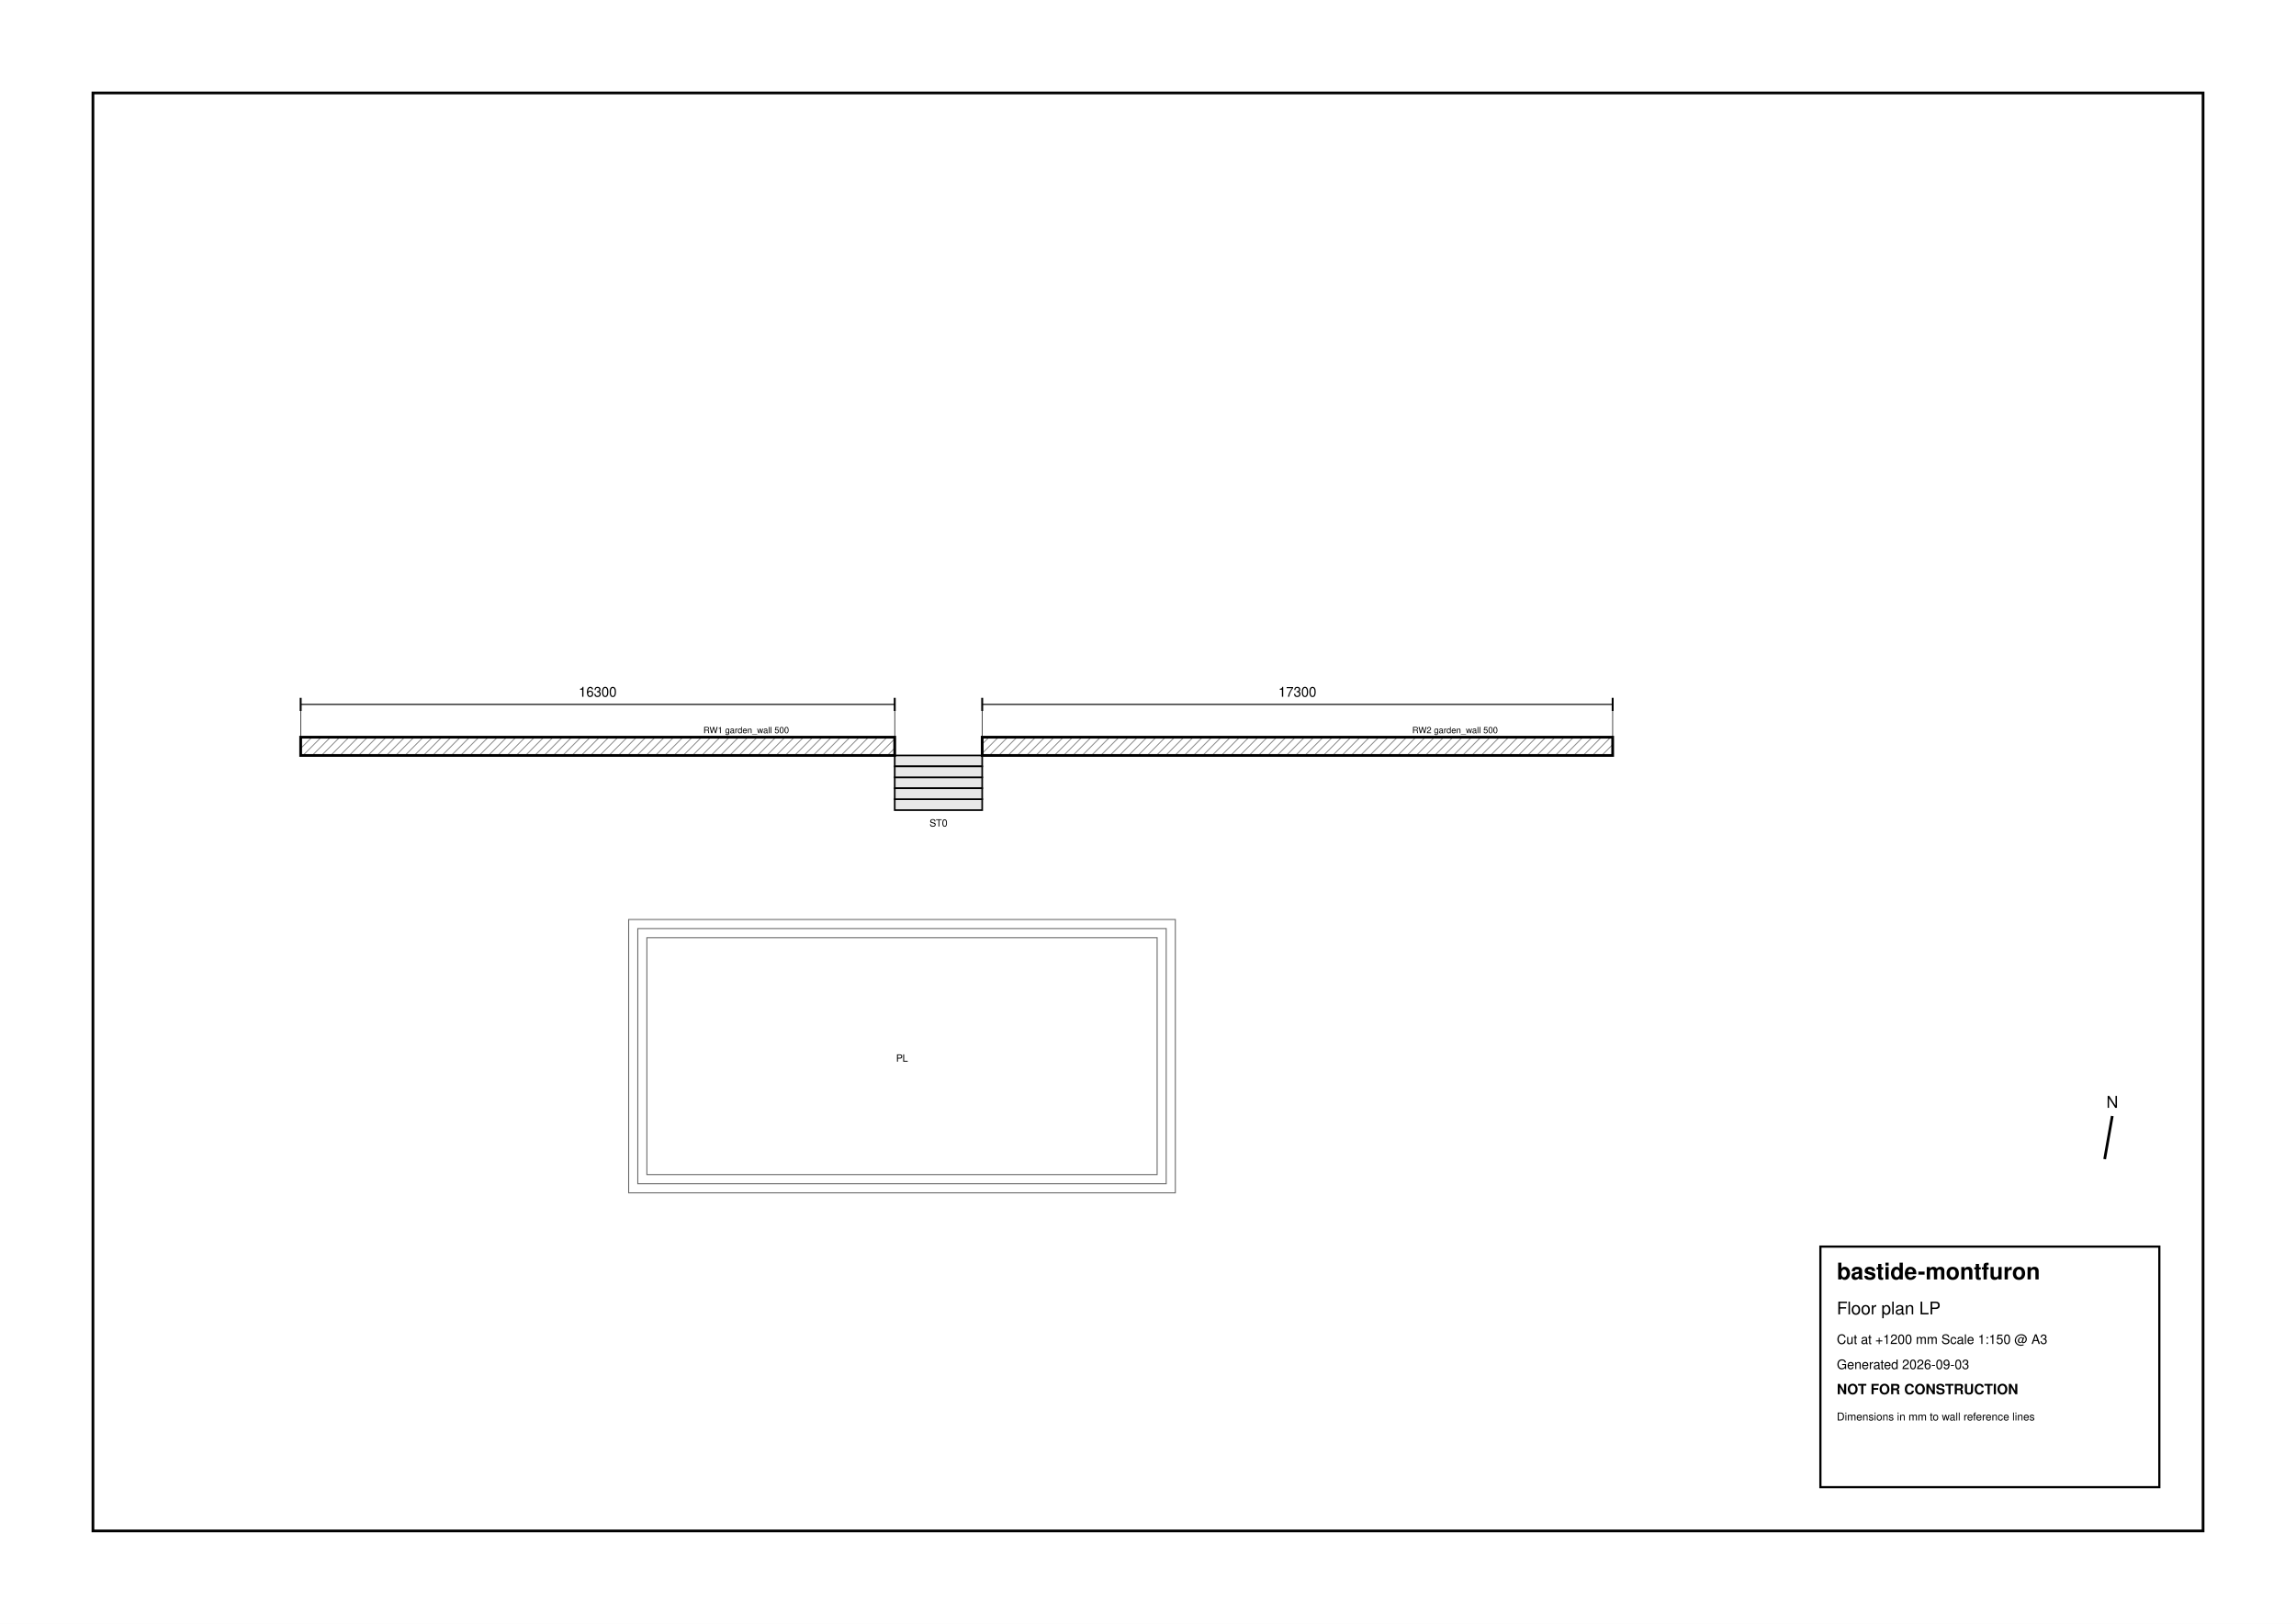
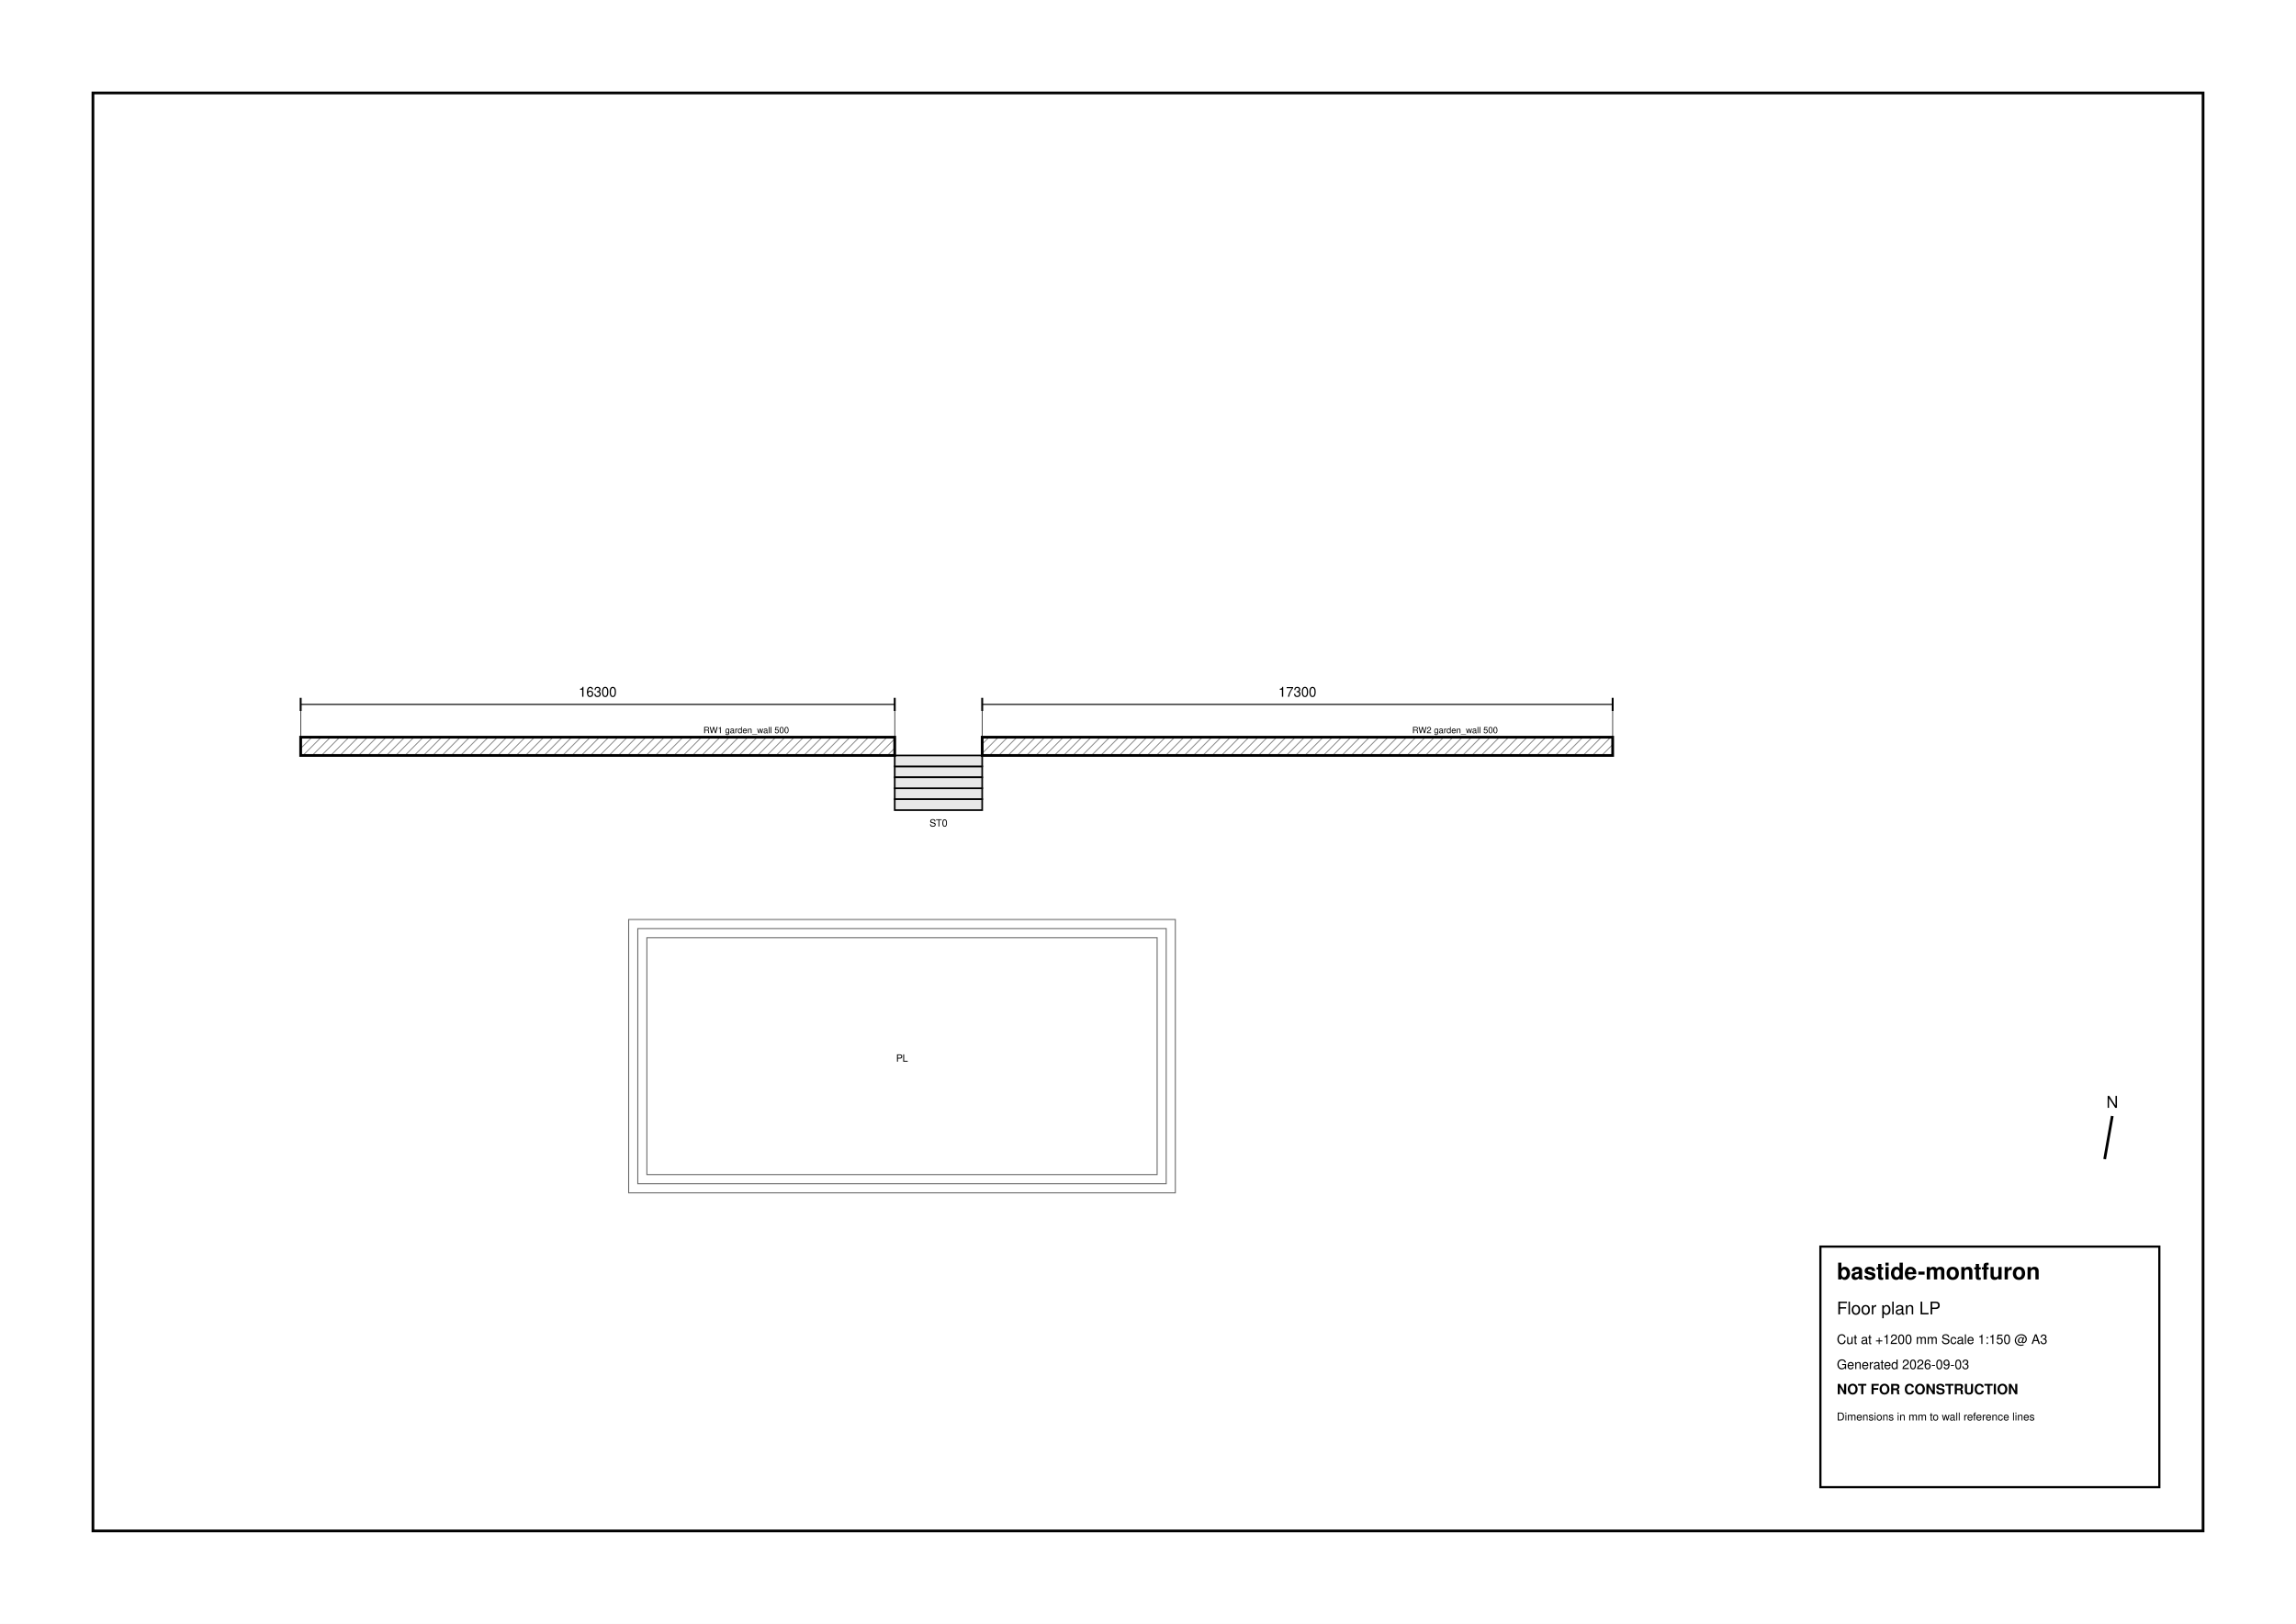
<svg xmlns="http://www.w3.org/2000/svg" width="420.0mm" height="297.0mm" viewBox="0 0 420.0 297.0" font-family="Helvetica, Arial, sans-serif">
  <defs>
    <pattern id="hatch" width="1.2" height="1.2" patternUnits="userSpaceOnUse" patternTransform="rotate(45)">
      <line x1="0" y1="0" x2="0" y2="1.2" stroke="#333" stroke-width="0.18" />
    </pattern>
  </defs>
  <rect width="420.0" height="297.0" fill="white" />
  <rect x="17.0" y="17.0" width="386.0" height="263.0" fill="none" stroke="#000" stroke-width="0.5" />
  <path d="M116.67,216.50 L213.33,216.50 L213.33,169.83 L116.67,169.83 Z" fill="none" stroke="#666" stroke-width="0.18" />
  <path d="M118.33,171.50 L118.33,214.83 L211.67,214.83 L211.67,171.50 Z" fill="none" stroke="#666" stroke-width="0.18" />
  <path d="M115.00,218.17 L215.00,218.17 L215.00,168.17 L115.00,168.17 Z" fill="none" stroke="#666" stroke-width="0.18" />
+   <path d="M163.67,140.17 L163.67,142.17 L179.67,142.17 L179.67,140.17 Z" fill="#e8e8e8" stroke="#000" stroke-width="0.3" />
+   <path d="M163.67,144.17 L163.67,146.17 L179.67,146.17 L179.67,144.17 Z" fill="#e8e8e8" stroke="#000" stroke-width="0.3" />
  <path d="M163.67,138.17 L163.67,140.17 L179.67,140.17 L179.67,138.17 Z" fill="#e8e8e8" stroke="#000" stroke-width="0.3" />
+   <path d="M163.67,146.17 L163.67,148.17 L179.67,148.17 L179.67,146.17 Z" fill="#e8e8e8" stroke="#000" stroke-width="0.3" />
  <path d="M163.67,142.17 L163.67,144.17 L179.67,144.17 L179.67,142.17 Z" fill="#e8e8e8" stroke="#000" stroke-width="0.3" />
-   <path d="M163.67,146.17 L163.67,148.17 L179.67,148.17 L179.67,146.17 Z" fill="#e8e8e8" stroke="#000" stroke-width="0.3" />
-   <path d="M163.67,144.17 L163.67,146.17 L179.67,146.17 L179.67,144.17 Z" fill="#e8e8e8" stroke="#000" stroke-width="0.3" />
-   <path d="M163.67,140.17 L163.67,142.17 L179.67,142.17 L179.67,140.17 Z" fill="#e8e8e8" stroke="#000" stroke-width="0.3" />
  <path d="M55.00,138.17 L163.67,138.17 L163.67,134.83 L55.00,134.83 Z" fill="url(#hatch)" stroke="#000" stroke-width="0.5" />
  <path d="M179.67,138.17 L295.00,138.17 L295.00,134.83 L179.67,134.83 Z" fill="url(#hatch)" stroke="#000" stroke-width="0.5" />
  <line x1="163.67" y1="128.83" x2="55.00" y2="128.83" stroke="#000" stroke-width="0.2" />
  <line x1="163.67" y1="127.63" x2="163.67" y2="130.03" stroke="#000" stroke-width="0.35" />
  <line x1="163.67" y1="129.63" x2="163.67" y2="134.83" stroke="#000" stroke-width="0.12" />
  <line x1="55.00" y1="127.63" x2="55.00" y2="130.03" stroke="#000" stroke-width="0.35" />
  <line x1="55.00" y1="129.63" x2="55.00" y2="134.83" stroke="#000" stroke-width="0.12" />
  <text x="109.33" y="127.43" font-size="2.5" text-anchor="middle" transform="rotate(-0.0 109.33 127.43)">16300</text>
  <line x1="295.00" y1="128.83" x2="179.67" y2="128.83" stroke="#000" stroke-width="0.2" />
  <line x1="295.00" y1="127.63" x2="295.00" y2="130.03" stroke="#000" stroke-width="0.35" />
  <line x1="295.00" y1="129.63" x2="295.00" y2="134.83" stroke="#000" stroke-width="0.12" />
  <line x1="179.67" y1="127.63" x2="179.67" y2="130.03" stroke="#000" stroke-width="0.35" />
  <line x1="179.67" y1="129.63" x2="179.67" y2="134.83" stroke="#000" stroke-width="0.12" />
  <text x="237.33" y="127.43" font-size="2.5" text-anchor="middle" transform="rotate(-0.0 237.33 127.43)">17300</text>
  <text x="171.67" y="151.17" font-size="1.82" text-anchor="middle" transform="rotate(-0.0 171.67 150.17)">ST0</text>
  <text x="165.00" y="194.17" font-size="1.82" text-anchor="middle" transform="rotate(-0.0 165.00 193.17)">PL</text>
  <text x="136.50" y="134.10" font-size="1.60" text-anchor="middle" transform="rotate(-0.0 136.50 133.10)">RW1  garden_wall  500</text>
  <text x="266.17" y="134.10" font-size="1.60" text-anchor="middle" transform="rotate(-0.0 266.17 133.10)">RW2  garden_wall  500</text>
  <rect x="333.0" y="228.0" width="62.0" height="44" fill="none" stroke="#000" stroke-width="0.4" />
  <text x="336.0" y="234.0" font-size="4.2" font-weight="bold">bastide-montfuron</text>
  <text x="336.0" y="240.4" font-size="3.2" font-weight="normal">Floor plan  LP</text>
  <text x="336.0" y="245.8" font-size="2.4" font-weight="normal">Cut at +1200 mm   Scale 1:150 @ A3</text>
  <text x="336.0" y="250.4" font-size="2.4" font-weight="normal">Generated 2026-09-03</text>
  <text x="336.0" y="255.0" font-size="2.6" font-weight="bold">NOT FOR CONSTRUCTION</text>
  <text x="336.0" y="259.8" font-size="2.0" font-weight="normal">Dimensions in mm to wall reference lines</text>
  <line x1="385.0" y1="212.0" x2="386.39" y2="204.12" stroke="#000" stroke-width="0.5" />
  <text x="386.39" y="202.62" font-size="3" text-anchor="middle">N</text>
</svg>
